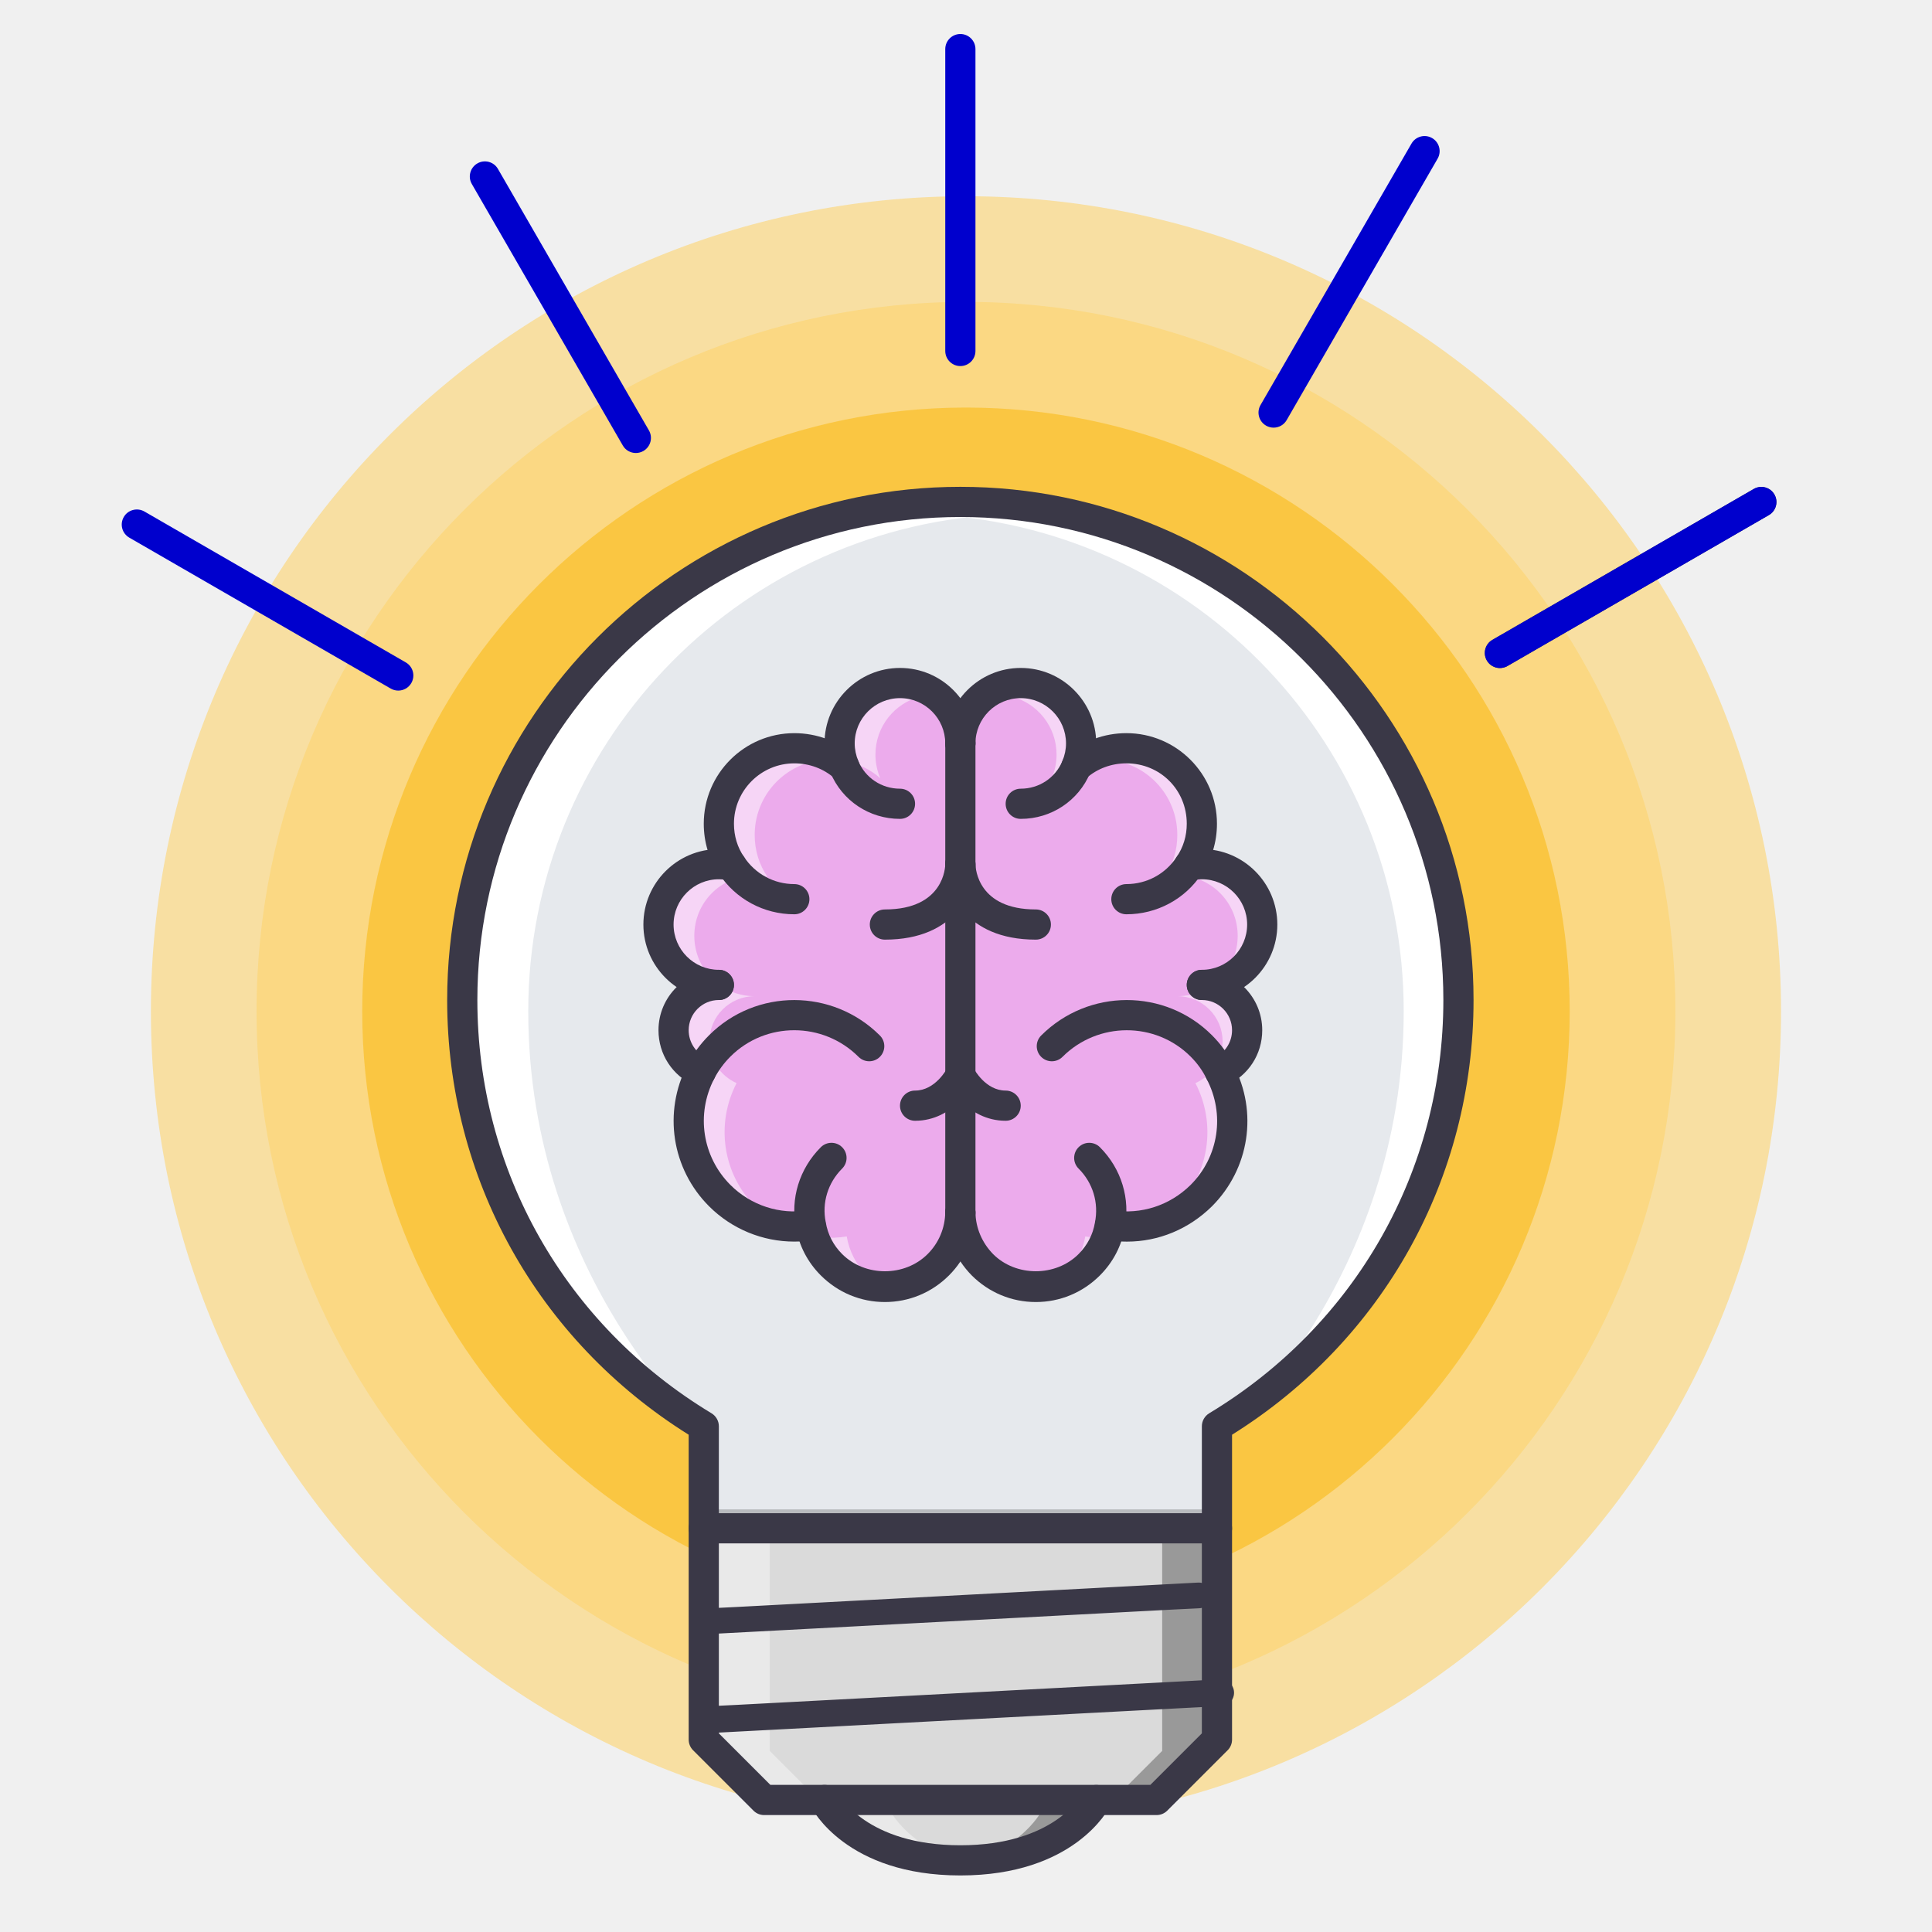
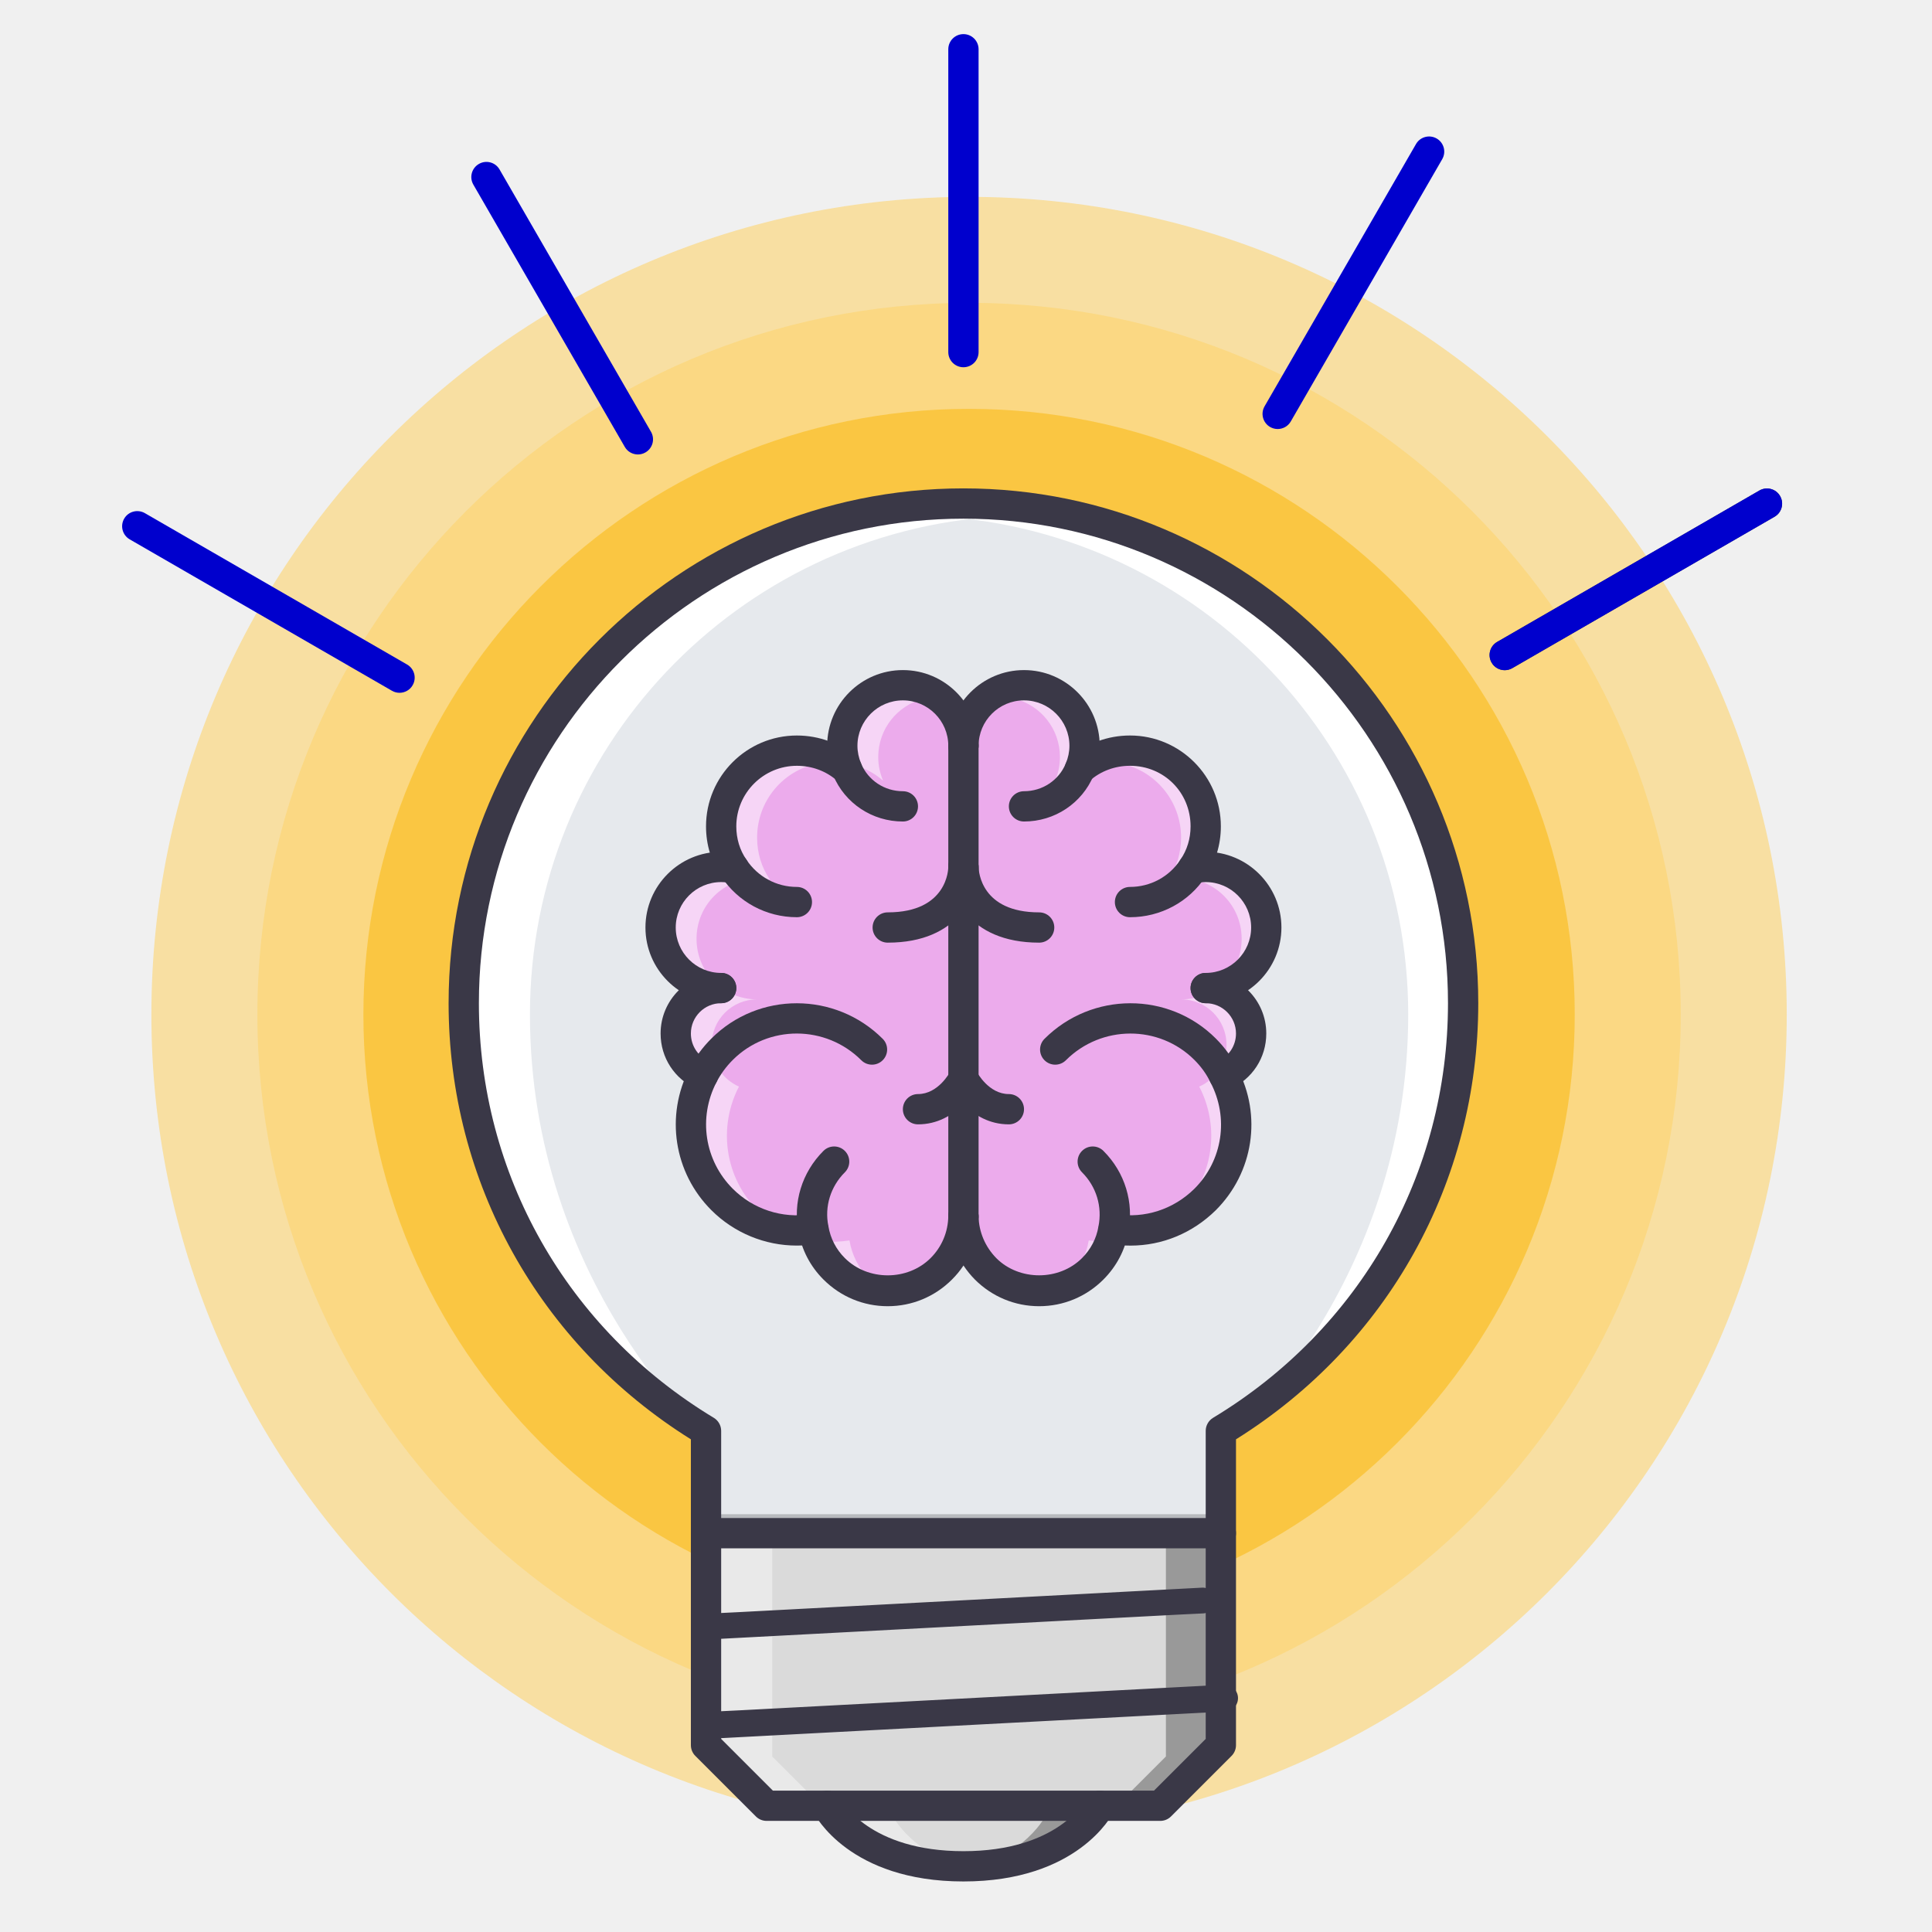
- <svg xmlns="http://www.w3.org/2000/svg" version="1.1" style="" xml:space="preserve" width="511.634" height="511.634">
+ <svg xmlns="http://www.w3.org/2000/svg" version="1.1" style="" xml:space="preserve" width="510" height="510">
  <rect id="backgroundrect" width="100%" height="100%" x="0" y="0" fill="none" stroke="none" />
  <g class="currentLayer" style="">
    <g style="opacity:0.5;" id="svg_1" class="">
      <path style="fill:#FFCE54;" d="M471.655,267.808c0,119.243-96.603,215.847-215.846,215.847S39.963,387.051,39.963,267.808   c0-119.239,96.603-215.842,215.846-215.842S471.655,148.569,471.655,267.808z" id="svg_2" />
    </g>
    <g style="opacity:0.4;" id="svg_3" class="">
      <path style="fill:#FFCE54;" d="M443.675,267.808c0,103.7-84.089,187.866-187.866,187.866   c-103.778,0-187.866-84.166-187.866-187.866c0-103.699,84.088-187.862,187.866-187.862S443.675,164.109,443.675,267.808z" id="svg_4" />
    </g>
    <g style="opacity:0.6;" id="svg_5" class="" fill-opacity="1" fill="#fabb18">
      <path style="" d="M415.695,267.808c0,88.227-71.551,159.886-159.886,159.886   c-88.336,0-159.886-71.659-159.886-159.886c0-88.226,71.55-159.882,159.886-159.882   C344.144,107.926,415.695,179.583,415.695,267.808z" id="svg_6" fill="#fabb18" />
    </g>
    <polygon style="" points="323.76,463.669 307.772,479.657 203.846,479.657 187.857,463.669 187.857,407.709   323.76,407.709 " id="svg_7" class="" fill-opacity="1" fill="#dadada" />
    <g style="opacity:0.4;" id="svg_8">
      <polygon style="fill:#FFFFFF;" points="203.846,407.709 187.857,407.709 187.857,463.669 203.846,479.657 219.835,479.657    203.846,463.669  " id="svg_9" />
    </g>
    <g style="opacity:0.3;" id="svg_10">
      <polygon points="307.772,407.709 323.76,407.709 323.76,463.669 307.772,479.657 291.783,479.657 307.772,463.669  " id="svg_11" />
    </g>
    <path style="fill:#E6E9ED;" d="M387.714,267.808c0-72.85-59.059-131.906-131.905-131.906s-131.906,59.056-131.906,131.906  c0,47.958,25.677,89.812,63.954,112.904v26.996H323.76v-26.996C362.038,357.62,387.714,315.766,387.714,267.808z" id="svg_12" class="" />
    <g id="svg_13" class="">
      <path style="fill:#FFFFFF;" d="M255.809,135.902c2.701,0,5.348,0.223,8.002,0.402c-69.107,4.153-123.919,61.351-123.919,131.504   c0,71.16,47.965,112.904,47.965,112.904c-38.277-23.093-63.954-64.946-63.954-112.904   C123.903,194.958,182.963,135.902,255.809,135.902z" id="svg_14" />
      <path style="fill:#FFFFFF;" d="M255.817,135.902c-2.701,0-5.348,0.223-8.002,0.402c69.107,4.153,123.919,61.351,123.919,131.504   c0,71.16-47.966,112.904-47.966,112.904c38.277-23.093,63.954-64.946,63.954-112.904   C387.722,194.958,328.664,135.902,255.817,135.902z" id="svg_15" />
    </g>
    <path style="" d="M219.835,479.657c0,0,7.994,15.989,35.975,15.989c27.979,0,35.974-15.989,35.974-15.989H219.835z" id="svg_16" class="" fill-opacity="1" fill="#dadada" />
    <g style="opacity:0.4;" id="svg_17">
      <path style="fill:#FFFFFF;" d="M235.823,479.657h-15.988c0,0,7.994,15.989,35.975,15.989c2.888,0,5.52-0.203,7.994-0.516   C242.303,492.476,235.823,479.657,235.823,479.657z" id="svg_18" />
    </g>
    <g style="opacity:0.3;" id="svg_19">
      <path d="M275.795,479.657h15.988c0,0-7.994,15.989-35.974,15.989c-2.889,0-5.52-0.203-7.995-0.516   C269.315,492.476,275.795,479.657,275.795,479.657z" id="svg_20" />
    </g>
    <g style="opacity:0.2;" id="svg_21">
      <rect x="187.857" y="399.717" width="135.9" height="7.994" id="svg_22" />
    </g>
    <g id="svg_23" class="" fill="#ecabec" fill-opacity="1">
      <path style="" d="M319.771,231.834c8.877,0,15.988,7.116,15.988,15.989c0,8.872-7.111,15.988-15.988,15.988   c6.636,0,11.991,5.355,11.991,11.991c0,4.958-2.959,9.119-7.198,11.031c5.598,10.634,3.92,23.905-4.949,32.781   c-6.636,6.55-15.59,9.188-24.146,7.831h-0.078c-0.641,3.833-2.482,7.518-5.441,10.469c-7.83,7.838-20.462,7.838-28.293,0   c-3.763-3.833-5.761-8.791-5.839-13.826v-36.295v-55.959v-31.977c0-8.873,7.112-15.989,15.988-15.989s15.988,7.116,15.988,15.989   c0,2.236-0.476,4.317-1.28,6.233c3.521-3.115,8.158-4.953,13.271-4.953c11.109,0,19.986,8.873,19.986,19.985   c0,4.075-1.202,7.913-3.357,11.031C317.531,231.994,318.655,231.834,319.771,231.834z" id="svg_24" fill="#ecabec" fill-opacity="1" />
      <path style="" d="M255.817,287.794v36.295c-0.078,5.035-1.999,9.993-5.84,13.826c-7.83,7.838-20.462,7.838-28.292,0   c-2.959-2.951-4.802-6.636-5.442-10.469h-0.078c-8.471,1.357-17.511-1.281-24.062-7.831c-8.876-8.876-10.555-22.147-5.035-32.781   c-4.239-1.912-7.198-6.073-7.198-11.031c0-6.636,5.355-11.991,11.992-11.991c-8.876,0-15.989-7.116-15.989-15.988   c0-8.873,7.112-15.989,15.989-15.989c1.202,0,2.319,0.16,3.357,0.32c-2.155-3.119-3.357-6.956-3.357-11.031   c0-11.113,8.955-19.985,19.986-19.985c5.113,0,9.751,1.838,13.271,4.953c-0.804-1.916-1.28-3.997-1.28-6.233   c0-8.873,7.112-15.989,15.989-15.989s15.989,7.114,15.989,15.987v31.977V287.794z" id="svg_25" fill="#ecabec" fill-opacity="1" />
    </g>
    <g style="opacity:0.5;" id="svg_26">
      <path style="fill:#FFFFFF;" d="M233.114,206.09c-0.804-1.916-1.28-3.997-1.28-6.233c0-7.483,5.083-13.662,11.992-15.431   c-1.28-0.328-2.608-0.558-3.997-0.558c-8.876,0-15.989,7.116-15.989,15.989c0,0.601,0.117,1.163,0.18,1.741   C227.462,202.308,230.585,203.854,233.114,206.09z" id="svg_27" />
      <path style="fill:#FFFFFF;" d="M229.679,337.915c-2.959-2.951-4.802-6.636-5.441-10.469h-0.078   c-8.471,1.357-17.511-1.281-24.061-7.831c-8.876-8.876-10.555-22.147-5.036-32.781c-4.239-1.912-7.198-6.073-7.198-11.031   c0-6.636,5.356-11.991,11.992-11.991c-8.876,0-15.989-7.116-15.989-15.988c0-8.873,7.112-15.989,15.989-15.989   c1.203,0,2.319,0.16,3.357,0.32c-2.154-3.119-3.357-6.956-3.357-11.031c0-9.727,6.862-17.737,15.965-19.583   c-1.28-0.25-2.607-0.402-3.974-0.402c-11.031,0-19.986,8.873-19.986,19.985c0,4.075,1.202,7.913,3.357,11.031   c-1.038-0.16-2.155-0.32-3.357-0.32c-8.876,0-15.989,7.116-15.989,15.989c0,8.872,7.112,15.988,15.989,15.988   c-6.636,0-11.992,5.355-11.992,11.991c0,4.958,2.959,9.119,7.198,11.031c-5.52,10.634-3.841,23.905,5.035,32.781   c6.55,6.55,15.591,9.188,24.062,7.831h0.078c0.64,3.833,2.483,7.518,5.442,10.469c4.941,4.949,11.788,6.753,18.143,5.457   C236.112,342.614,232.568,340.811,229.679,337.915z" id="svg_28" />
    </g>
    <g style="opacity:0.5;" id="svg_29">
      <path style="fill:#FFFFFF;" d="M278.519,206.09c0.805-1.916,1.28-3.997,1.28-6.233c0-7.483-5.082-13.662-11.991-15.431   c1.28-0.328,2.607-0.558,3.997-0.558c8.876,0,15.988,7.116,15.988,15.989c0,0.601-0.116,1.163-0.179,1.741   C284.171,202.308,281.048,203.854,278.519,206.09z" id="svg_30" />
      <path style="fill:#FFFFFF;" d="M281.955,337.915c2.959-2.951,4.801-6.636,5.441-10.469h0.078c8.47,1.357,17.511-1.281,24.061-7.831   c8.877-8.876,10.555-22.147,5.035-32.781c4.239-1.912,7.198-6.073,7.198-11.031c0-6.636-5.355-11.991-11.991-11.991   c8.876,0,15.988-7.116,15.988-15.988c0-8.873-7.112-15.989-15.988-15.989c-1.202,0-2.318,0.16-3.357,0.32   c2.155-3.119,3.357-6.956,3.357-11.031c0-9.727-6.862-17.737-15.965-19.583c1.279-0.25,2.607-0.402,3.973-0.402   c11.031,0,19.986,8.873,19.986,19.985c0,4.075-1.202,7.913-3.357,11.031c1.039-0.16,2.155-0.32,3.357-0.32   c8.877,0,15.988,7.116,15.988,15.989c0,8.872-7.111,15.988-15.988,15.988c6.636,0,11.991,5.355,11.991,11.991   c0,4.958-2.959,9.119-7.198,11.031c5.52,10.634,3.842,23.905-5.035,32.781c-6.55,6.55-15.59,9.188-24.061,7.831h-0.078   c-0.641,3.833-2.482,7.518-5.441,10.469c-4.942,4.949-11.789,6.753-18.144,5.457C275.521,342.614,279.066,340.811,281.955,337.915z   " id="svg_31" />
    </g>
    <path style="fill:#3A3847;" d="M-222.031,245.686 H-301.973 c-2.21,0 -3.997,-1.787 -3.997,-3.997 c0,-2.209 1.787,-3.997 3.997,-3.997 h79.942 c2.21,0 3.998,1.788 3.998,3.997 C-218.033,243.899 -219.821,245.686 -222.031,245.686 z" id="svg_50" class="" />
    <path style="fill:#3A3847;" d="M397.208,176.912 c-1.374,0 -2.725,-0.714 -3.459,-1.999 c-1.108,-1.913 -0.452,-4.356 1.46,-5.461 l69.232,-39.971 c1.912,-1.097 4.356,-0.457 5.457,1.464 c1.108,1.912 0.452,4.356 -1.46,5.461 l-69.232,39.971 C398.575,176.74 397.888,176.912 397.208,176.912 z" id="svg_53" class="" />
    <path style="" d="M397.208,176.912 c-1.374,0 -2.725,-0.714 -3.459,-1.999 c-1.108,-1.913 -0.452,-4.356 1.46,-5.461 l69.232,-39.971 c1.912,-1.097 4.356,-0.457 5.457,1.464 c1.108,1.912 0.452,4.356 -1.46,5.461 l-69.232,39.971 C398.575,176.74 397.888,176.912 397.208,176.912 z" class="" id="svg_32" fill-opacity="1" fill="#0000cd" />
    <path style="" d="M337.277,113.25 c-0.68,0 -1.366,-0.172 -1.999,-0.535 c-1.912,-1.105 -2.568,-3.548 -1.46,-5.461 l39.972,-69.228 c1.101,-1.917 3.552,-2.561 5.457,-1.464 c1.913,1.104 2.568,3.548 1.46,5.461 l-39.972,69.228 C340.002,112.535 338.652,113.25 337.277,113.25 z" id="svg_54" class="" fill-opacity="1" fill="#0000cd" />
    <g id="svg_64">
</g>
    <g id="svg_65">
</g>
    <g id="svg_66">
</g>
    <g id="svg_67">
</g>
    <g id="svg_68">
</g>
    <g id="svg_69">
</g>
    <g id="svg_70">
</g>
    <g id="svg_71">
</g>
    <g id="svg_72">
</g>
    <g id="svg_73">
</g>
    <g id="svg_74">
</g>
    <g id="svg_75">
</g>
    <g id="svg_76">
</g>
    <g id="svg_77">
</g>
    <g id="svg_78">
</g>
    <path style="fill:#3A3847;" d="M234.338,344.806 c-6.401,0 -12.428,-2.507 -16.972,-7.05 c-3.49,-3.49 -5.762,-7.861 -6.558,-12.632 c-1.569,-7.619 0.875,-15.646 6.558,-21.313 c1.561,-1.562 4.091,-1.562 5.652,0 c1.562,1.562 1.562,4.091 0,5.651 c-3.779,3.771 -5.402,9.072 -4.348,14.193 c0.546,3.271 2.037,6.145 4.348,8.447 c6.074,6.074 16.566,6.074 22.64,0 c2.943,-2.936 4.606,-6.87 4.668,-11.063 c0.039,-2.209 1.858,-3.786 4.06,-3.935 c2.209,0.039 3.966,1.851 3.935,4.06 c-0.102,6.285 -2.584,12.171 -7.011,16.59 C246.766,342.299 240.74,344.806 234.338,344.806 z" id="svg_33" class="" />
    <path style="fill:#3A3847;" d="M210.355,242.121 c-8.072,0 -15.544,-4.021 -19.97,-10.754 c-2.608,-3.775 -4.013,-8.377 -4.013,-13.229 c0,-13.225 10.758,-23.982 23.983,-23.982 c5.925,0 11.577,2.115 15.918,5.957 c1.655,1.464 1.812,3.989 0.344,5.644 c-1.468,1.647 -3.997,1.796 -5.637,0.344 c-2.881,-2.549 -6.651,-3.95 -10.625,-3.95 c-8.814,0 -15.989,7.171 -15.989,15.988 c0,3.225 0.914,6.25 2.646,8.76 c2.998,4.555 7.963,7.229 13.342,7.229 c2.209,0 3.997,1.788 3.997,3.998 C214.352,240.333 212.564,242.121 210.355,242.121 z" id="svg_34" class="" />
    <path style="fill:#3A3847;" d="M185.576,287.846 c-0.555,0 -1.108,-0.117 -1.647,-0.352 c-5.886,-2.67 -9.548,-8.29 -9.548,-14.677 c0,-8.821 7.175,-15.988 15.989,-15.988 c2.209,0 3.997,1.788 3.997,3.997 s-1.788,3.997 -3.997,3.997 c-4.411,0 -7.995,3.591 -7.995,7.994 c0,3.201 1.858,6.043 4.849,7.386 c2.014,0.913 2.904,3.279 1.998,5.293 C188.551,286.972 187.098,287.846 185.576,287.846 z" id="svg_35" class="" />
    <path style="fill:#3A3847;" d="M190.369,264.823 c-11.023,0 -19.986,-8.966 -19.986,-19.985 s8.962,-19.986 19.986,-19.986 c1.421,0 2.74,0.179 3.966,0.367 c2.178,0.336 3.677,2.377 3.341,4.56 c-0.336,2.182 -2.396,3.669 -4.559,3.341 c-0.851,-0.132 -1.764,-0.273 -2.748,-0.273 c-6.613,0 -11.992,5.379 -11.992,11.992 c0,6.612 5.379,11.991 11.992,11.991 c2.209,0 3.997,1.788 3.997,3.997 S192.579,264.823 190.369,264.823 z" id="svg_36" class="" />
    <path style="fill:#3A3847;" d="M238.335,216.857 c-8.088,0 -15.31,-4.793 -18.401,-12.214 c-1.046,-2.51 -1.585,-5.125 -1.585,-7.771 c0,-11.02 8.962,-19.986 19.986,-19.986 c11.023,0 19.986,8.966 19.986,19.986 c0,2.209 -1.788,3.997 -3.997,3.997 c-2.21,0 -3.998,-1.788 -3.998,-3.997 c0,-6.612 -5.379,-11.992 -11.991,-11.992 c-6.613,0 -11.992,5.379 -11.992,11.992 c0,1.577 0.328,3.154 0.968,4.688 c1.85,4.442 6.175,7.303 11.023,7.303 c2.209,0 3.997,1.788 3.997,3.997 C242.332,215.07 240.545,216.857 238.335,216.857 z" id="svg_37" class="" />
    <path style="fill:#3A3847;" d="M210.332,328.801 c-8.361,0.008 -16.527,-3.325 -22.547,-9.345 c-9.922,-9.915 -12.233,-24.966 -5.753,-37.45 c1.476,-2.88 3.419,-5.534 5.761,-7.861 c12.429,-12.443 32.727,-12.404 45.218,0.078 c1.562,1.562 1.562,4.091 0,5.652 c-1.561,1.562 -4.091,1.562 -5.652,0 c-9.376,-9.368 -24.592,-9.399 -33.921,-0.078 c-1.756,1.749 -3.201,3.732 -4.31,5.879 c-4.871,9.392 -3.138,20.681 4.31,28.129 c5.395,5.395 13.046,7.916 20.603,6.713 c2.131,-0.374 4.224,1.125 4.583,3.311 c0.343,2.178 -1.14,4.231 -3.318,4.575 C213.65,328.668 211.987,328.801 210.332,328.801 z" id="svg_38" class="" />
    <path style="fill:#3A3847;" d="M274.309,344.806 c-6.401,0 -12.429,-2.507 -16.973,-7.05 c-4.434,-4.513 -6.917,-10.398 -7.01,-16.59 c-0.031,-2.209 1.725,-4.021 3.935,-4.06 c2.264,0.102 4.028,1.726 4.06,3.935 c0.063,4.13 1.732,8.072 4.699,11.094 c6.012,6.012 16.535,6.043 22.609,-0.031 c2.311,-2.303 3.802,-5.176 4.325,-8.307 c1.077,-5.262 -0.547,-10.563 -4.325,-14.334 c-1.562,-1.561 -1.562,-4.09 0,-5.651 s4.091,-1.562 5.652,0 c5.684,5.667 8.127,13.693 6.534,21.453 c-0.772,4.63 -3.045,9.001 -6.534,12.491 C286.738,342.299 280.712,344.806 274.309,344.806 z" id="svg_39" class="" />
    <path style="fill:#3A3847;" d="M298.292,242.121 c-2.209,0 -3.996,-1.788 -3.996,-3.997 c0,-2.21 1.787,-3.998 3.996,-3.998 c5.38,0 10.345,-2.674 13.288,-7.155 c1.788,-2.584 2.701,-5.609 2.701,-8.834 c0,-8.966 -7.026,-15.988 -15.989,-15.988 c-3.973,0 -7.744,1.401 -10.625,3.95 c-1.639,1.452 -4.176,1.304 -5.637,-0.344 c-1.467,-1.655 -1.311,-4.18 0.344,-5.644 c4.341,-3.841 9.993,-5.957 15.918,-5.957 c13.226,0 23.983,10.758 23.983,23.982 c0,4.853 -1.405,9.455 -4.067,13.303 C313.836,238.101 306.365,242.121 298.292,242.121 z" id="svg_40" class="" />
    <path style="fill:#3A3847;" d="M323.071,287.846 c-1.521,0 -2.975,-0.874 -3.646,-2.35 c-0.905,-2.014 -0.016,-4.38 1.999,-5.293 c2.99,-1.343 4.848,-4.185 4.848,-7.386 c0,-4.403 -3.583,-7.994 -7.994,-7.994 c-2.209,0 -3.997,-1.788 -3.997,-3.997 s1.788,-3.997 3.997,-3.997 c8.814,0 15.988,7.167 15.988,15.988 c0,6.387 -3.661,12.007 -9.548,14.677 C324.18,287.728 323.626,287.846 323.071,287.846 z" id="svg_41" class="" />
    <path style="fill:#3A3847;" d="M318.278,264.823 c-2.209,0 -3.997,-1.788 -3.997,-3.997 s1.788,-3.997 3.997,-3.997 c6.612,0 11.991,-5.379 11.991,-11.991 c0,-6.613 -5.379,-11.992 -11.991,-11.992 c-0.929,0 -1.858,0.148 -2.787,0.281 c-2.146,0.305 -4.216,-1.198 -4.528,-3.392 c-0.312,-2.186 1.202,-4.208 3.389,-4.524 c1.304,-0.188 2.623,-0.359 3.927,-0.359 c11.023,0 19.985,8.966 19.985,19.986 S329.302,264.823 318.278,264.823 z" id="svg_42" class="" />
    <path style="fill:#3A3847;" d="M270.312,216.857 c-2.21,0 -3.997,-1.788 -3.997,-3.997 s1.787,-3.997 3.997,-3.997 c4.849,0 9.173,-2.861 11.016,-7.295 c0.647,-1.542 0.976,-3.119 0.976,-4.696 c0,-6.612 -5.379,-11.992 -11.991,-11.992 s-11.991,5.379 -11.991,11.992 c0,2.209 -1.788,3.997 -3.997,3.997 c-2.21,0 -3.998,-1.788 -3.998,-3.997 c0,-11.02 8.962,-19.986 19.986,-19.986 s19.985,8.966 19.985,19.986 c0,2.646 -0.538,5.262 -1.592,7.779 C285.622,212.064 278.4,216.857 270.312,216.857 z" id="svg_43" class="" />
    <path style="fill:#3A3847;" d="M298.432,328.809 c-1.686,0 -3.38,-0.125 -5.082,-0.405 c-2.186,-0.344 -3.669,-2.39 -3.326,-4.575 c0.344,-2.178 2.444,-3.685 4.575,-3.311 c7.581,1.172 15.153,-1.248 20.712,-6.736 c7.44,-7.44 9.143,-18.729 4.224,-28.066 c-1.054,-2.186 -2.459,-4.138 -4.239,-5.918 c-9.329,-9.321 -24.545,-9.282 -33.921,0.078 c-1.562,1.562 -4.091,1.562 -5.652,0 s-1.562,-4.091 0,-5.652 c12.499,-12.49 32.789,-12.521 45.226,-0.078 c2.412,2.42 4.341,5.099 5.723,7.963 c6.495,12.336 4.224,27.395 -5.723,37.349 C314.788,325.53 306.794,328.809 298.432,328.809 z" id="svg_44" class="" />
    <path style="fill:#3A3847;" d="M306.287,480.67 H202.361 c-1.062,0 -2.077,-0.422 -2.826,-1.172 l-15.989,-15.988 c-0.75,-0.75 -1.171,-1.765 -1.171,-2.826 v-55.96 c0,-2.21 1.788,-3.997 3.997,-3.997 c2.21,0 3.998,1.787 3.998,3.997 v54.305 l13.646,13.646 h100.616 l13.646,-13.646 v-54.305 c0,-2.21 1.788,-3.997 3.997,-3.997 c2.21,0 3.997,1.787 3.997,3.997 v55.96 c0,1.062 -0.422,2.076 -1.171,2.826 l-15.988,15.988 C308.363,480.248 307.348,480.67 306.287,480.67 z" id="svg_45" class="" />
    <path style="fill:#3A3847;" d="M188.23,432.703 c-1.806,0 -3.307,-1.414 -3.393,-3.227 c-0.093,-1.879 1.348,-3.48 3.227,-3.573 l6.801,-0.333 l122.404,-6.468 c1.88,-0.113 3.473,1.362 3.56,3.228 c0.093,1.879 -1.347,3.479 -3.227,3.572 l-6.8,0.333 l-122.404,6.468 C188.343,432.703 188.282,432.703 188.23,432.703 z" id="svg_46" class="" />
    <path style="fill:#3A3847;" d="M188.379,458.925 c-1.885,0 -3.452,-1.477 -3.542,-3.369 c-0.097,-1.962 1.407,-3.633 3.369,-3.73 l7.099,-0.347 l127.777,-6.752 c1.962,-0.062 3.626,1.422 3.716,3.369 c0.097,1.962 -1.407,3.633 -3.369,3.73 l-7.098,0.346 l-127.777,6.752 C188.497,458.925 188.434,458.925 188.379,458.925 z" id="svg_47" class="" />
    <path style="fill:#3A3847;" d="M322.275,408.721 H186.372 c-2.209,0 -3.997,-1.788 -3.997,-3.997 V379.945 c-40.096,-25.076 -63.954,-67.936 -63.954,-115.121 c0,-74.938 60.964,-135.903 135.903,-135.903 c74.938,0 135.902,60.964 135.902,135.903 c0,47.186 -23.857,90.045 -63.954,115.121 v24.779 C326.272,406.933 324.485,408.721 322.275,408.721 zM190.369,400.727 h127.909 V377.705 c0,-1.397 0.734,-2.693 1.928,-3.428 c38.84,-23.429 62.026,-64.345 62.026,-109.453 c0,-70.527 -57.381,-127.908 -127.908,-127.908 c-70.528,0 -127.909,57.381 -127.909,127.908 c0,45.108 23.187,86.024 62.026,109.453 c1.194,0.734 1.928,2.03 1.928,3.428 V400.727 z" id="svg_48" class="" />
    <path style="fill:#3A3847;" d="M254.324,496.658 c-30.104,0 -39.176,-17.457 -39.55,-18.198 c-0.984,-1.976 -0.187,-4.38 1.788,-5.363 c1.976,-0.968 4.356,-0.195 5.348,1.757 c0.312,0.601 7.573,13.811 32.415,13.811 c24.88,0 32.117,-13.249 32.414,-13.818 c1.022,-1.937 3.419,-2.717 5.371,-1.718 s2.748,3.372 1.765,5.332 C293.499,479.201 284.428,496.658 254.324,496.658 z" id="svg_49" class="" />
    <path style="" d="M254.324,96.943 c-2.21,0 -3.998,-1.788 -3.998,-3.997 V13.003 c0,-2.209 1.788,-3.997 3.998,-3.997 c2.209,0 3.997,1.788 3.997,3.997 v79.943 C258.321,95.155 256.533,96.943 254.324,96.943 z" id="svg_55" class="" fill-opacity="1" fill="#0000cd" />
    <path style="" d="M168.385,119.966 c-1.374,0 -2.725,-0.714 -3.458,-1.999 l-39.972,-69.228 c-1.108,-1.913 -0.453,-4.356 1.46,-5.461 c1.905,-1.108 4.356,-0.457 5.457,1.464 l39.972,69.228 c1.108,1.913 0.453,4.356 -1.46,5.461 C169.751,119.794 169.064,119.966 168.385,119.966 z" id="svg_56" class="" fill-opacity="1" fill="#0000cd" />
    <path style="" d="M105.469,182.882 c-0.679,0 -1.366,-0.172 -1.999,-0.535 l-69.232,-39.971 c-1.913,-1.105 -2.568,-3.549 -1.459,-5.461 c1.101,-1.917 3.552,-2.549 5.457,-1.464 l69.231,39.971 c1.913,1.105 2.568,3.548 1.46,5.461 C108.194,182.167 106.843,182.882 105.469,182.882 z" id="svg_58" class="" fill-opacity="1" fill="#0000cd" />
    <path style="fill:#3A3847;" d="M254.324,325.101 c-2.21,0 -3.998,-1.788 -3.998,-3.997 V196.872 c0,-2.209 1.788,-3.997 3.998,-3.997 c2.209,0 3.997,1.788 3.997,3.997 v124.231 C258.321,323.312 256.533,325.101 254.324,325.101 z" id="svg_59" class="" />
    <path style="fill:#3A3847;" d="M266.315,296.801 c-10.344,0 -15.356,-9.79 -15.567,-10.204 c-0.983,-1.975 -0.187,-4.38 1.788,-5.363 c1.983,-0.968 4.356,-0.195 5.355,1.765 c0.063,0.125 3.092,5.809 8.424,5.809 c2.209,0 3.997,1.787 3.997,3.997 C270.312,295.013 268.524,296.801 266.315,296.801 z" id="svg_60" class="" />
    <path style="fill:#3A3847;" d="M242.332,296.801 c-2.209,0 -3.997,-1.788 -3.997,-3.997 c0,-2.21 1.788,-3.997 3.997,-3.997 c5.363,0 8.4,-5.746 8.431,-5.809 c1.007,-1.952 3.389,-2.748 5.364,-1.741 c1.959,0.991 2.755,3.373 1.771,5.34 C257.688,287.011 252.677,296.801 242.332,296.801 z" id="svg_61" class="" />
    <path style="fill:#3A3847;" d="M274.309,248.835 c-18.971,0 -23.983,-13.073 -23.983,-19.986 c0,-2.209 1.788,-3.997 3.998,-3.997 c2.201,0 3.981,1.776 3.997,3.97 c0.023,1.269 0.694,12.019 15.988,12.019 c2.209,0 3.997,1.788 3.997,3.997 S276.518,248.835 274.309,248.835 z" id="svg_62" class="" />
    <path style="fill:#3A3847;" d="M234.338,248.835 c-2.209,0 -3.997,-1.788 -3.997,-3.997 s1.788,-3.997 3.997,-3.997 c15.81,0 15.989,-11.504 15.989,-11.992 c0,-2.209 1.788,-3.997 3.998,-3.997 c2.209,0 3.997,1.788 3.997,3.997 C258.321,235.762 253.309,248.835 234.338,248.835 z" id="svg_63" class="" />
  </g>
</svg>
